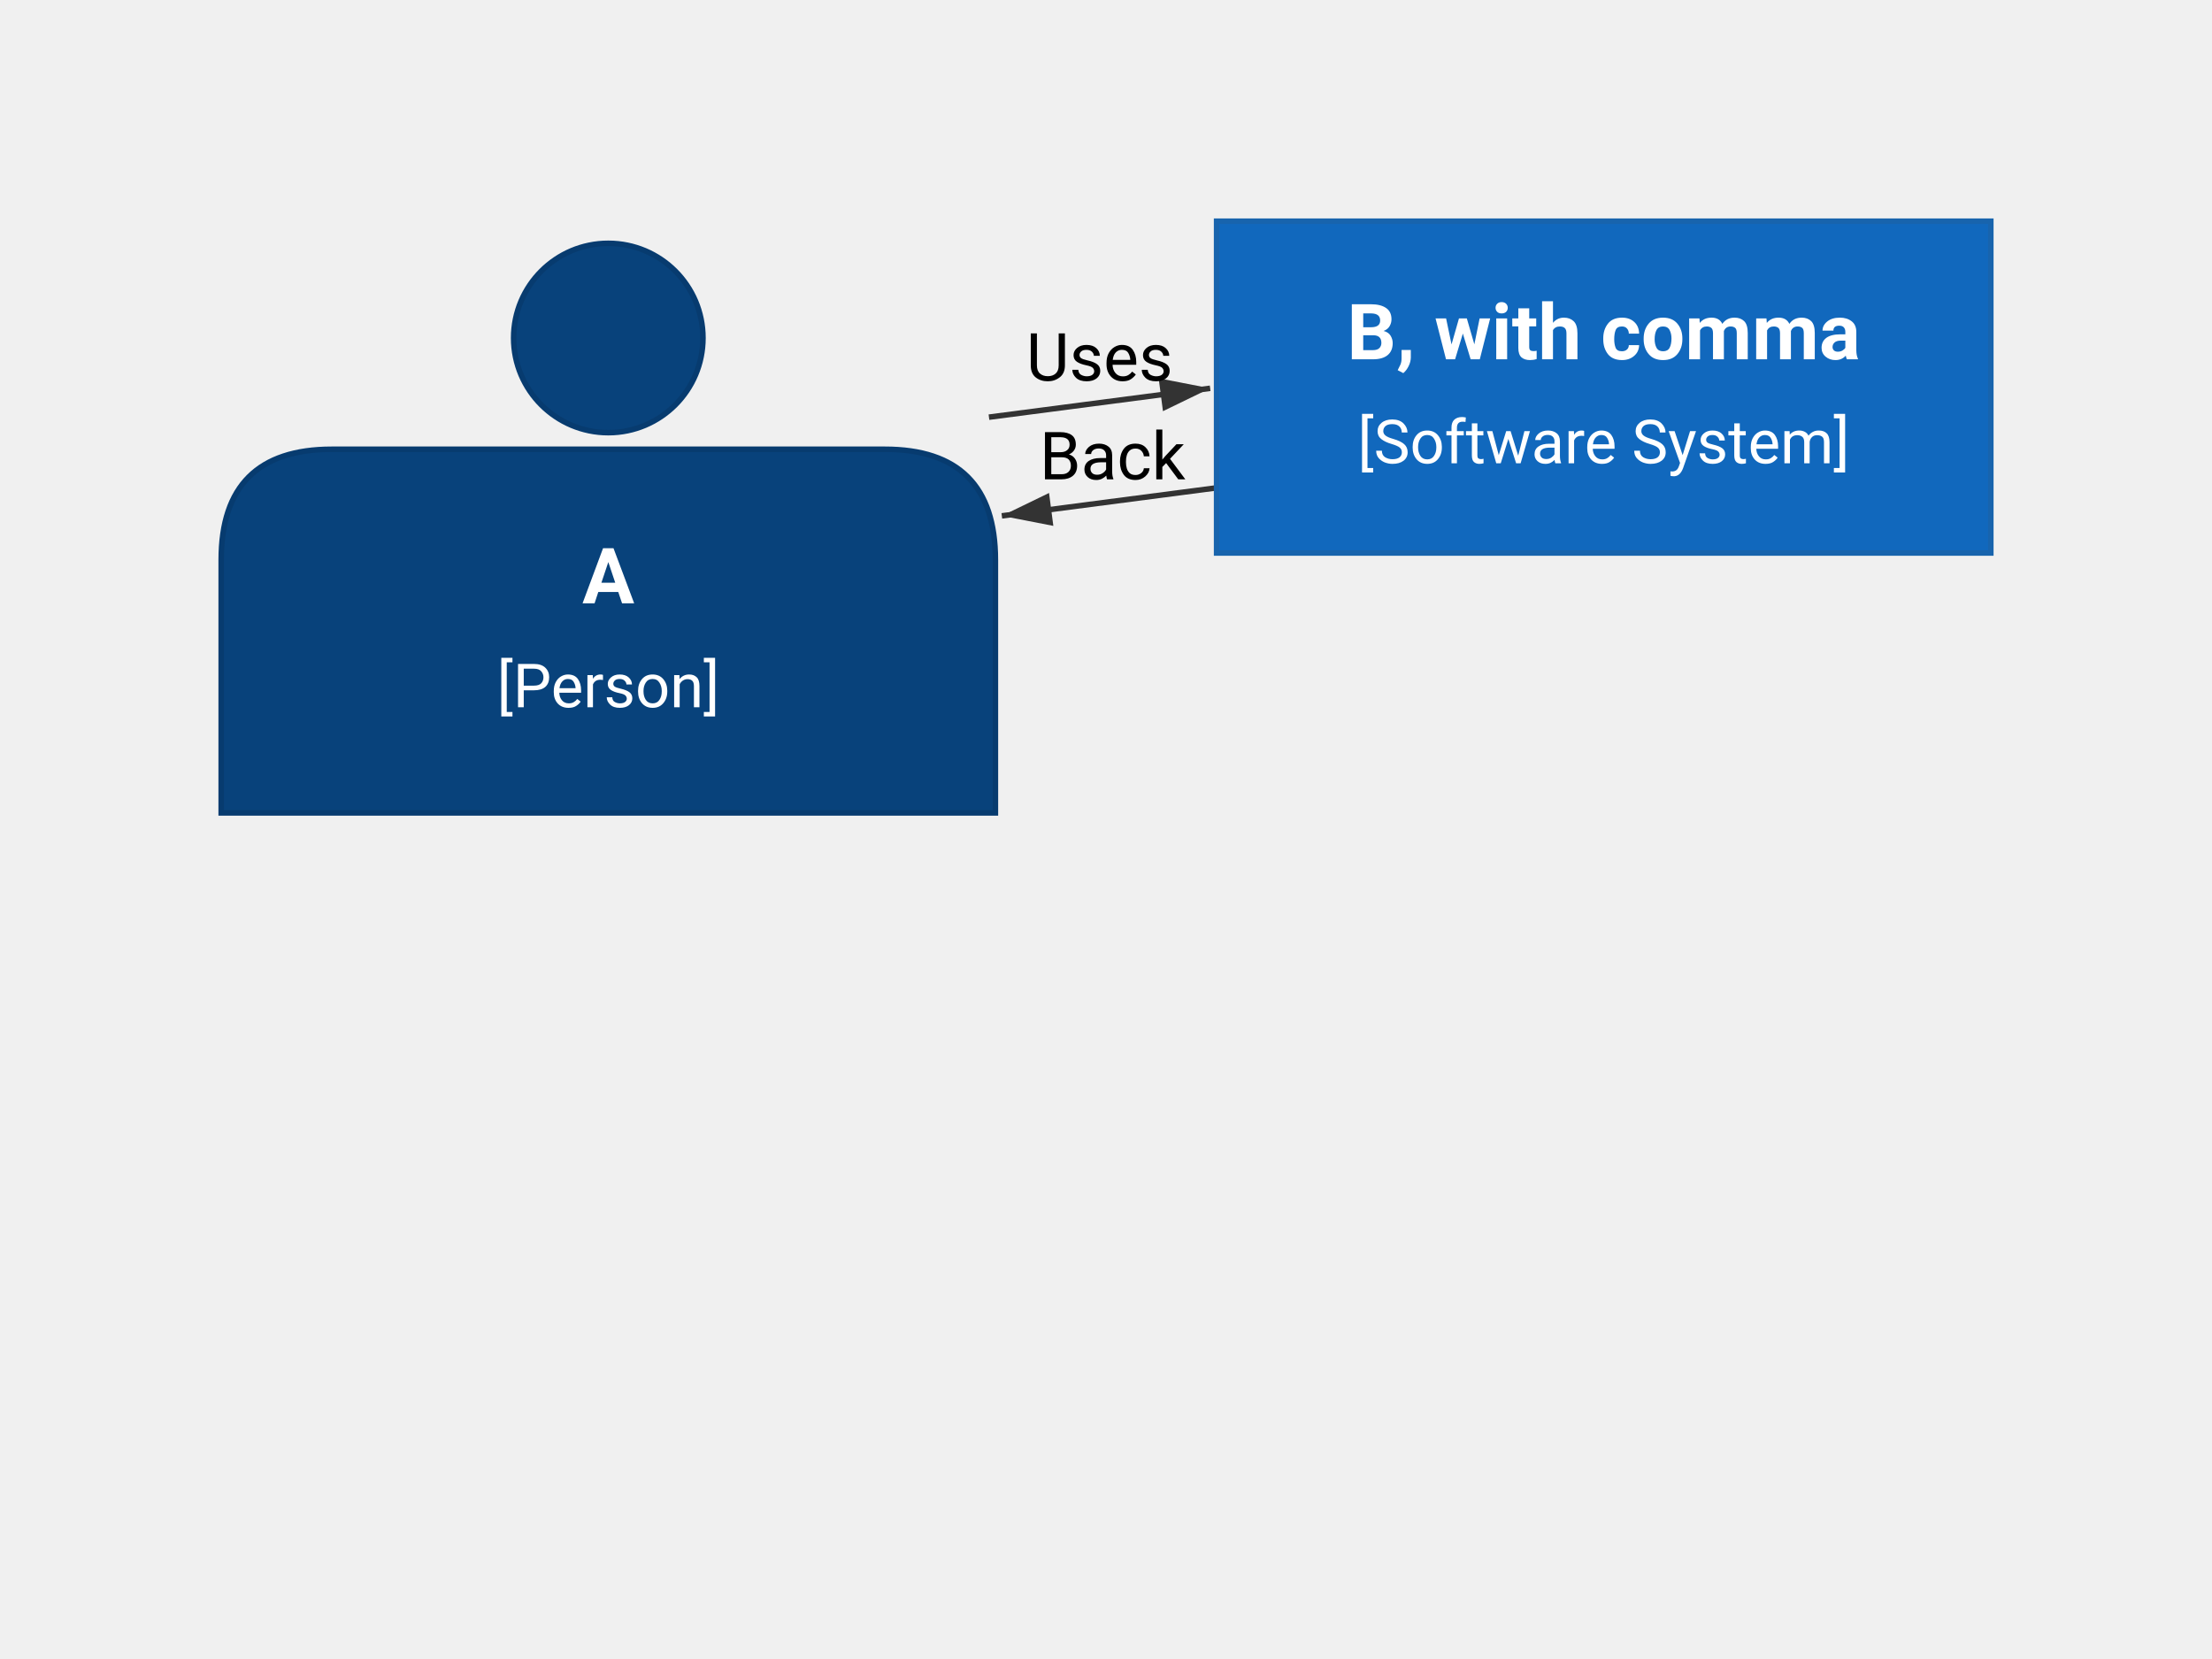
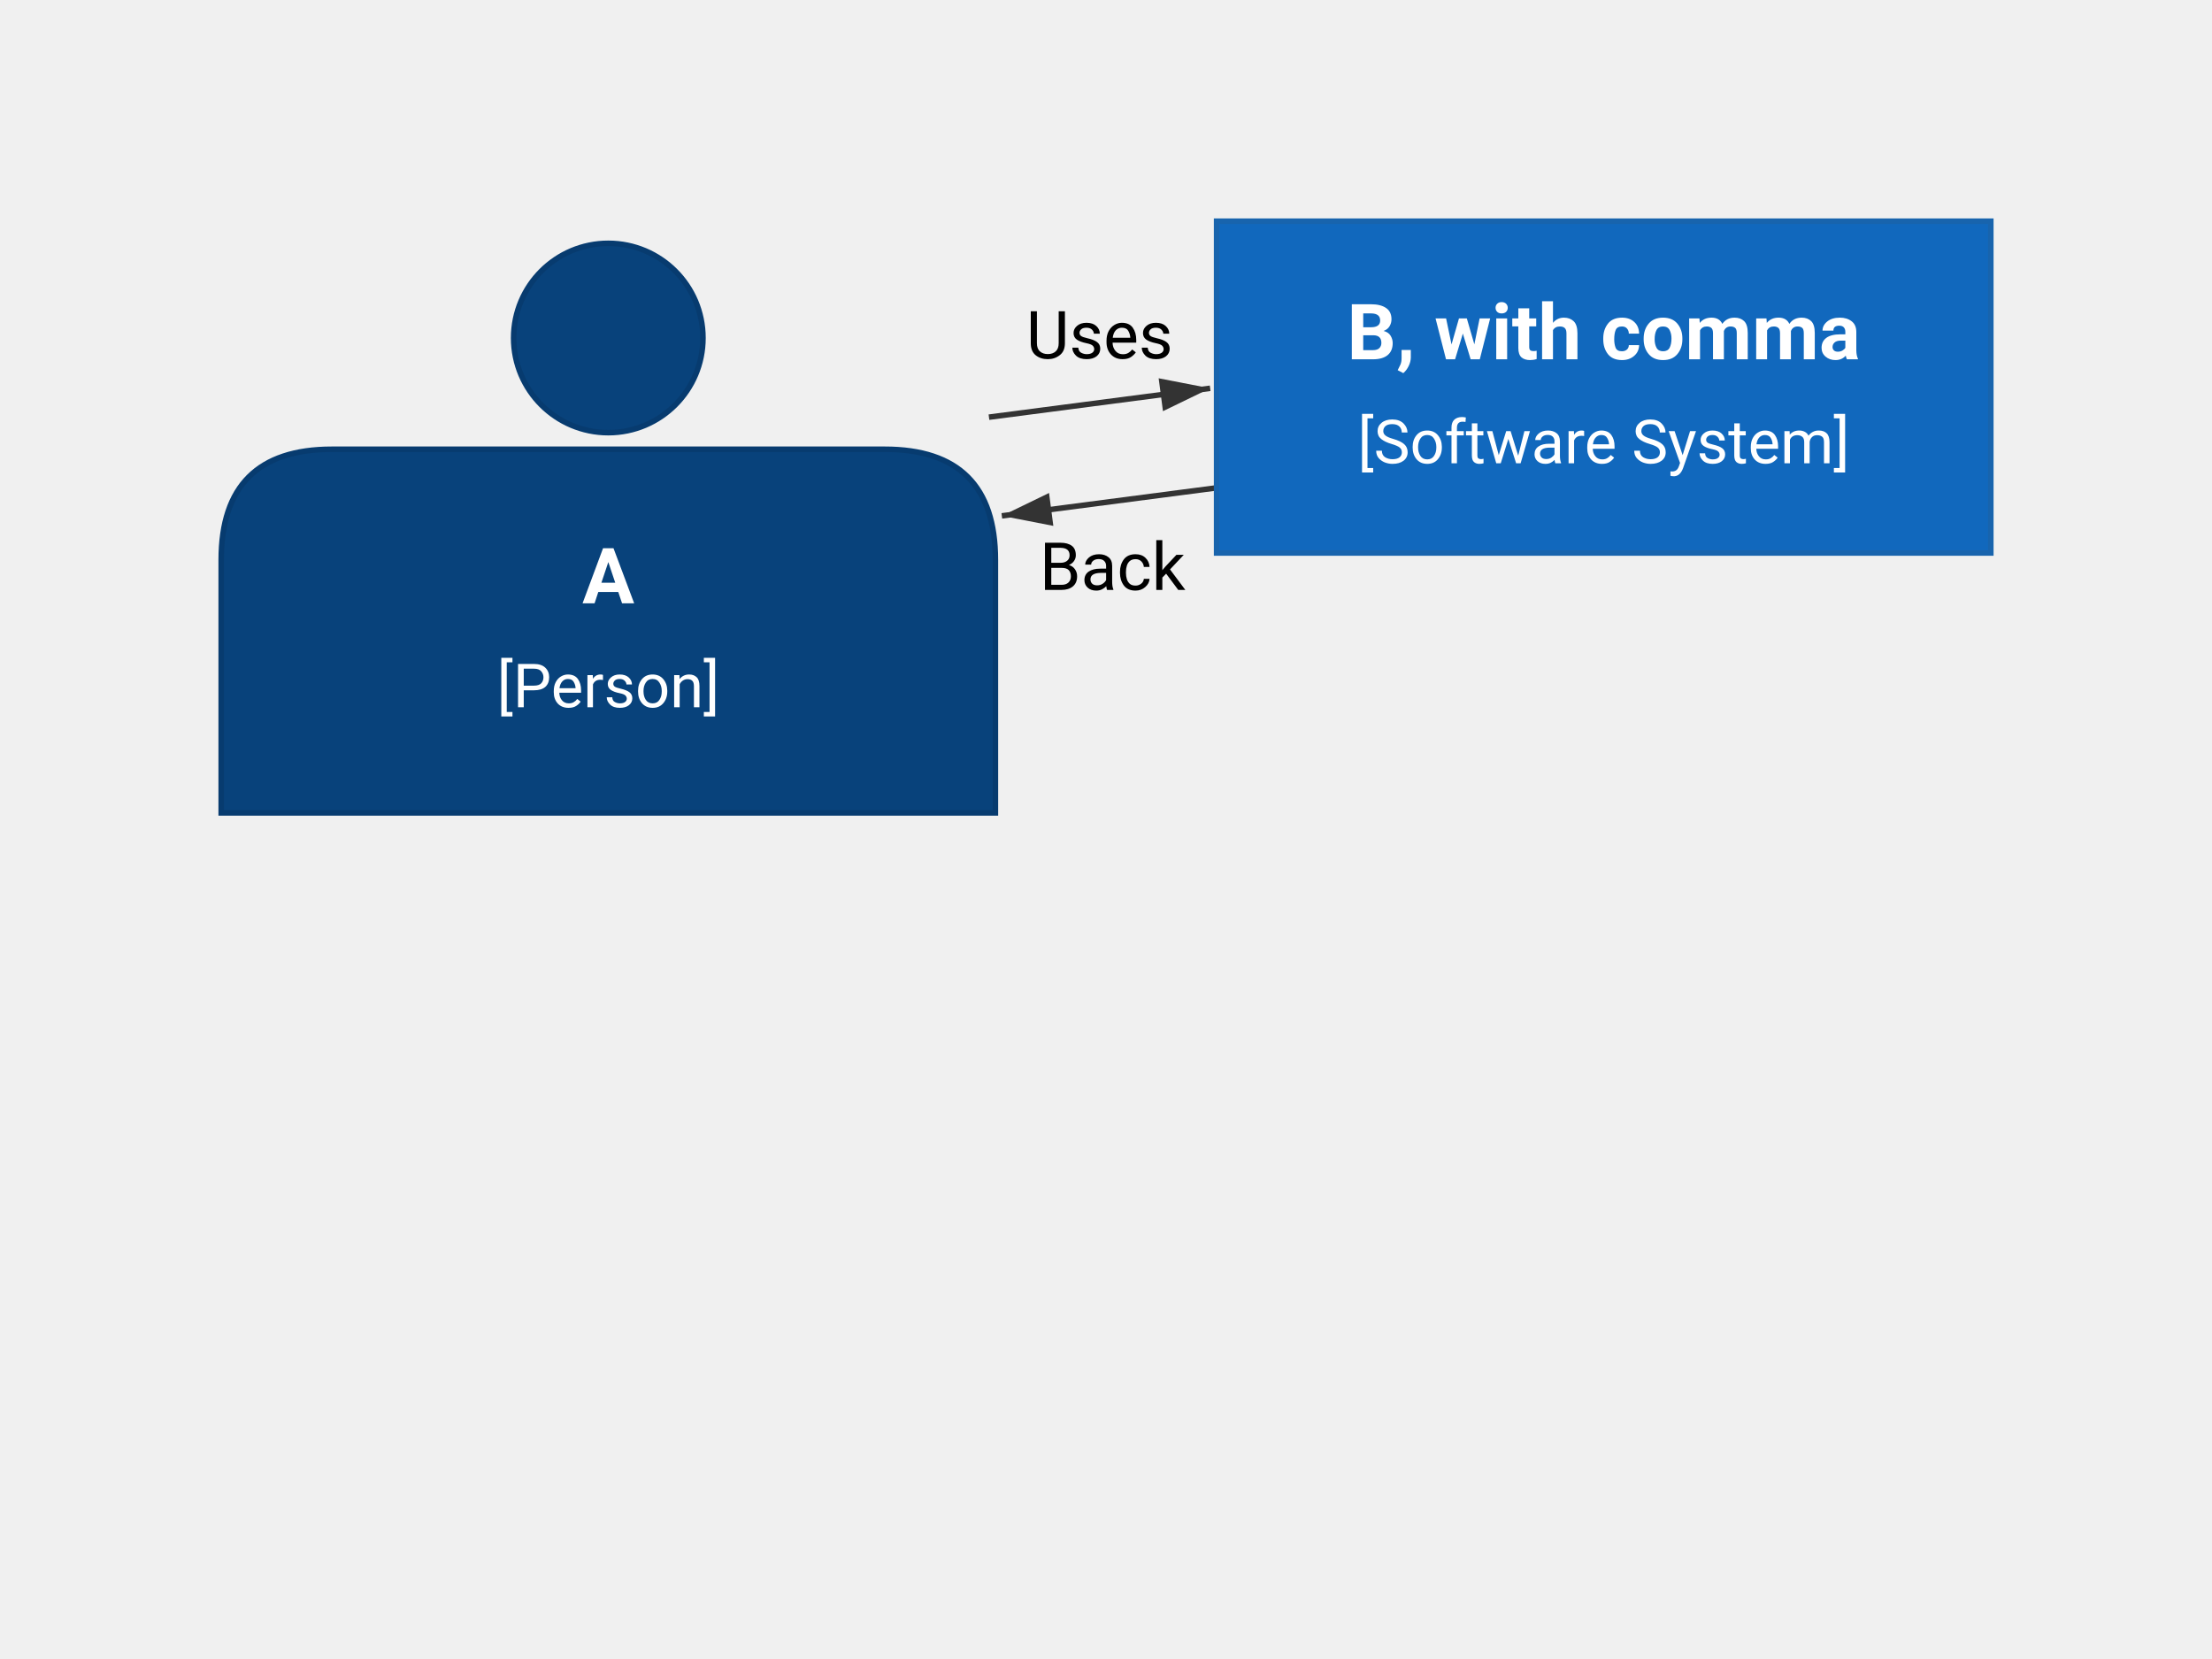
<svg xmlns="http://www.w3.org/2000/svg" width="400" height="300" viewBox="0 0 400 300">
  <defs>
    <marker id="arrowhead" markerWidth="10" markerHeight="10" refX="9" refY="3" orient="auto-start-reverse">
      <path d="M0,0 L0,6 L9,3 z" fill="#333333" />
    </marker>
  </defs>
  <g data-edge-id="e1">
    <line x1="178.835" y1="75.437" x2="218.835" y2="70.215" stroke="#333333" marker-end="url(#arrowhead)" />
-     <text x="198.835" y="68.826" text-anchor="middle" font-size="12" font-family="system-ui, -apple-system, &quot;Segoe UI&quot;, Roboto, sans-serif" fill="#000000">Uses</text>
+     <text x="198.835" y="64.826" text-anchor="middle" font-size="12" font-family="system-ui, -apple-system, &quot;Segoe UI&quot;, Roboto, sans-serif" fill="#000000">Uses</text>
  </g>
  <g data-edge-id="e2">
    <line x1="221.165" y1="88.063" x2="181.165" y2="93.285" stroke="#333333" marker-end="url(#arrowhead)" />
-     <text x="201.165" y="86.674" text-anchor="middle" font-size="12" font-family="system-ui, -apple-system, &quot;Segoe UI&quot;, Roboto, sans-serif" fill="#000000">Back</text>
+     <text x="201.165" y="106.674" text-anchor="middle" font-size="12" font-family="system-ui, -apple-system, &quot;Segoe UI&quot;, Roboto, sans-serif" fill="#000000">Back</text>
  </g>
  <g data-node-id="a">
    <g>
      <path d="M 40 147 L 40 101.24 Q 40 81.24 60 81.24 L 160 81.24 Q 180 81.24 180 101.24 L 180 147 Z" fill="#08427b" stroke="#073b6f" />
      <circle cx="110" cy="61.12" r="17.12" fill="#08427b" stroke="#073b6f" />
    </g>
    <text x="110" y="105.245" dominant-baseline="middle" text-anchor="middle" font-size="14" font-weight="bold" font-family="system-ui, -apple-system, &quot;Segoe UI&quot;, Roboto, sans-serif" fill="#ffffff">A</text>
    <text x="110" y="124.87" dominant-baseline="middle" text-anchor="middle" font-size="11" font-family="system-ui, -apple-system, &quot;Segoe UI&quot;, Roboto, sans-serif" fill="#ffffff">[Person]</text>
  </g>
  <g data-node-id="b">
    <rect x="220" y="40" width="140" height="60" fill="#1168bd" stroke="#1864ad" />
    <text x="290" y="61.125" dominant-baseline="middle" text-anchor="middle" font-size="14" font-weight="bold" font-family="system-ui, -apple-system, &quot;Segoe UI&quot;, Roboto, sans-serif" fill="#ffffff">B, with comma</text>
    <text x="290" y="80.75" dominant-baseline="middle" text-anchor="middle" font-size="11" font-family="system-ui, -apple-system, &quot;Segoe UI&quot;, Roboto, sans-serif" fill="#ffffff">[Software System]</text>
  </g>
</svg>
